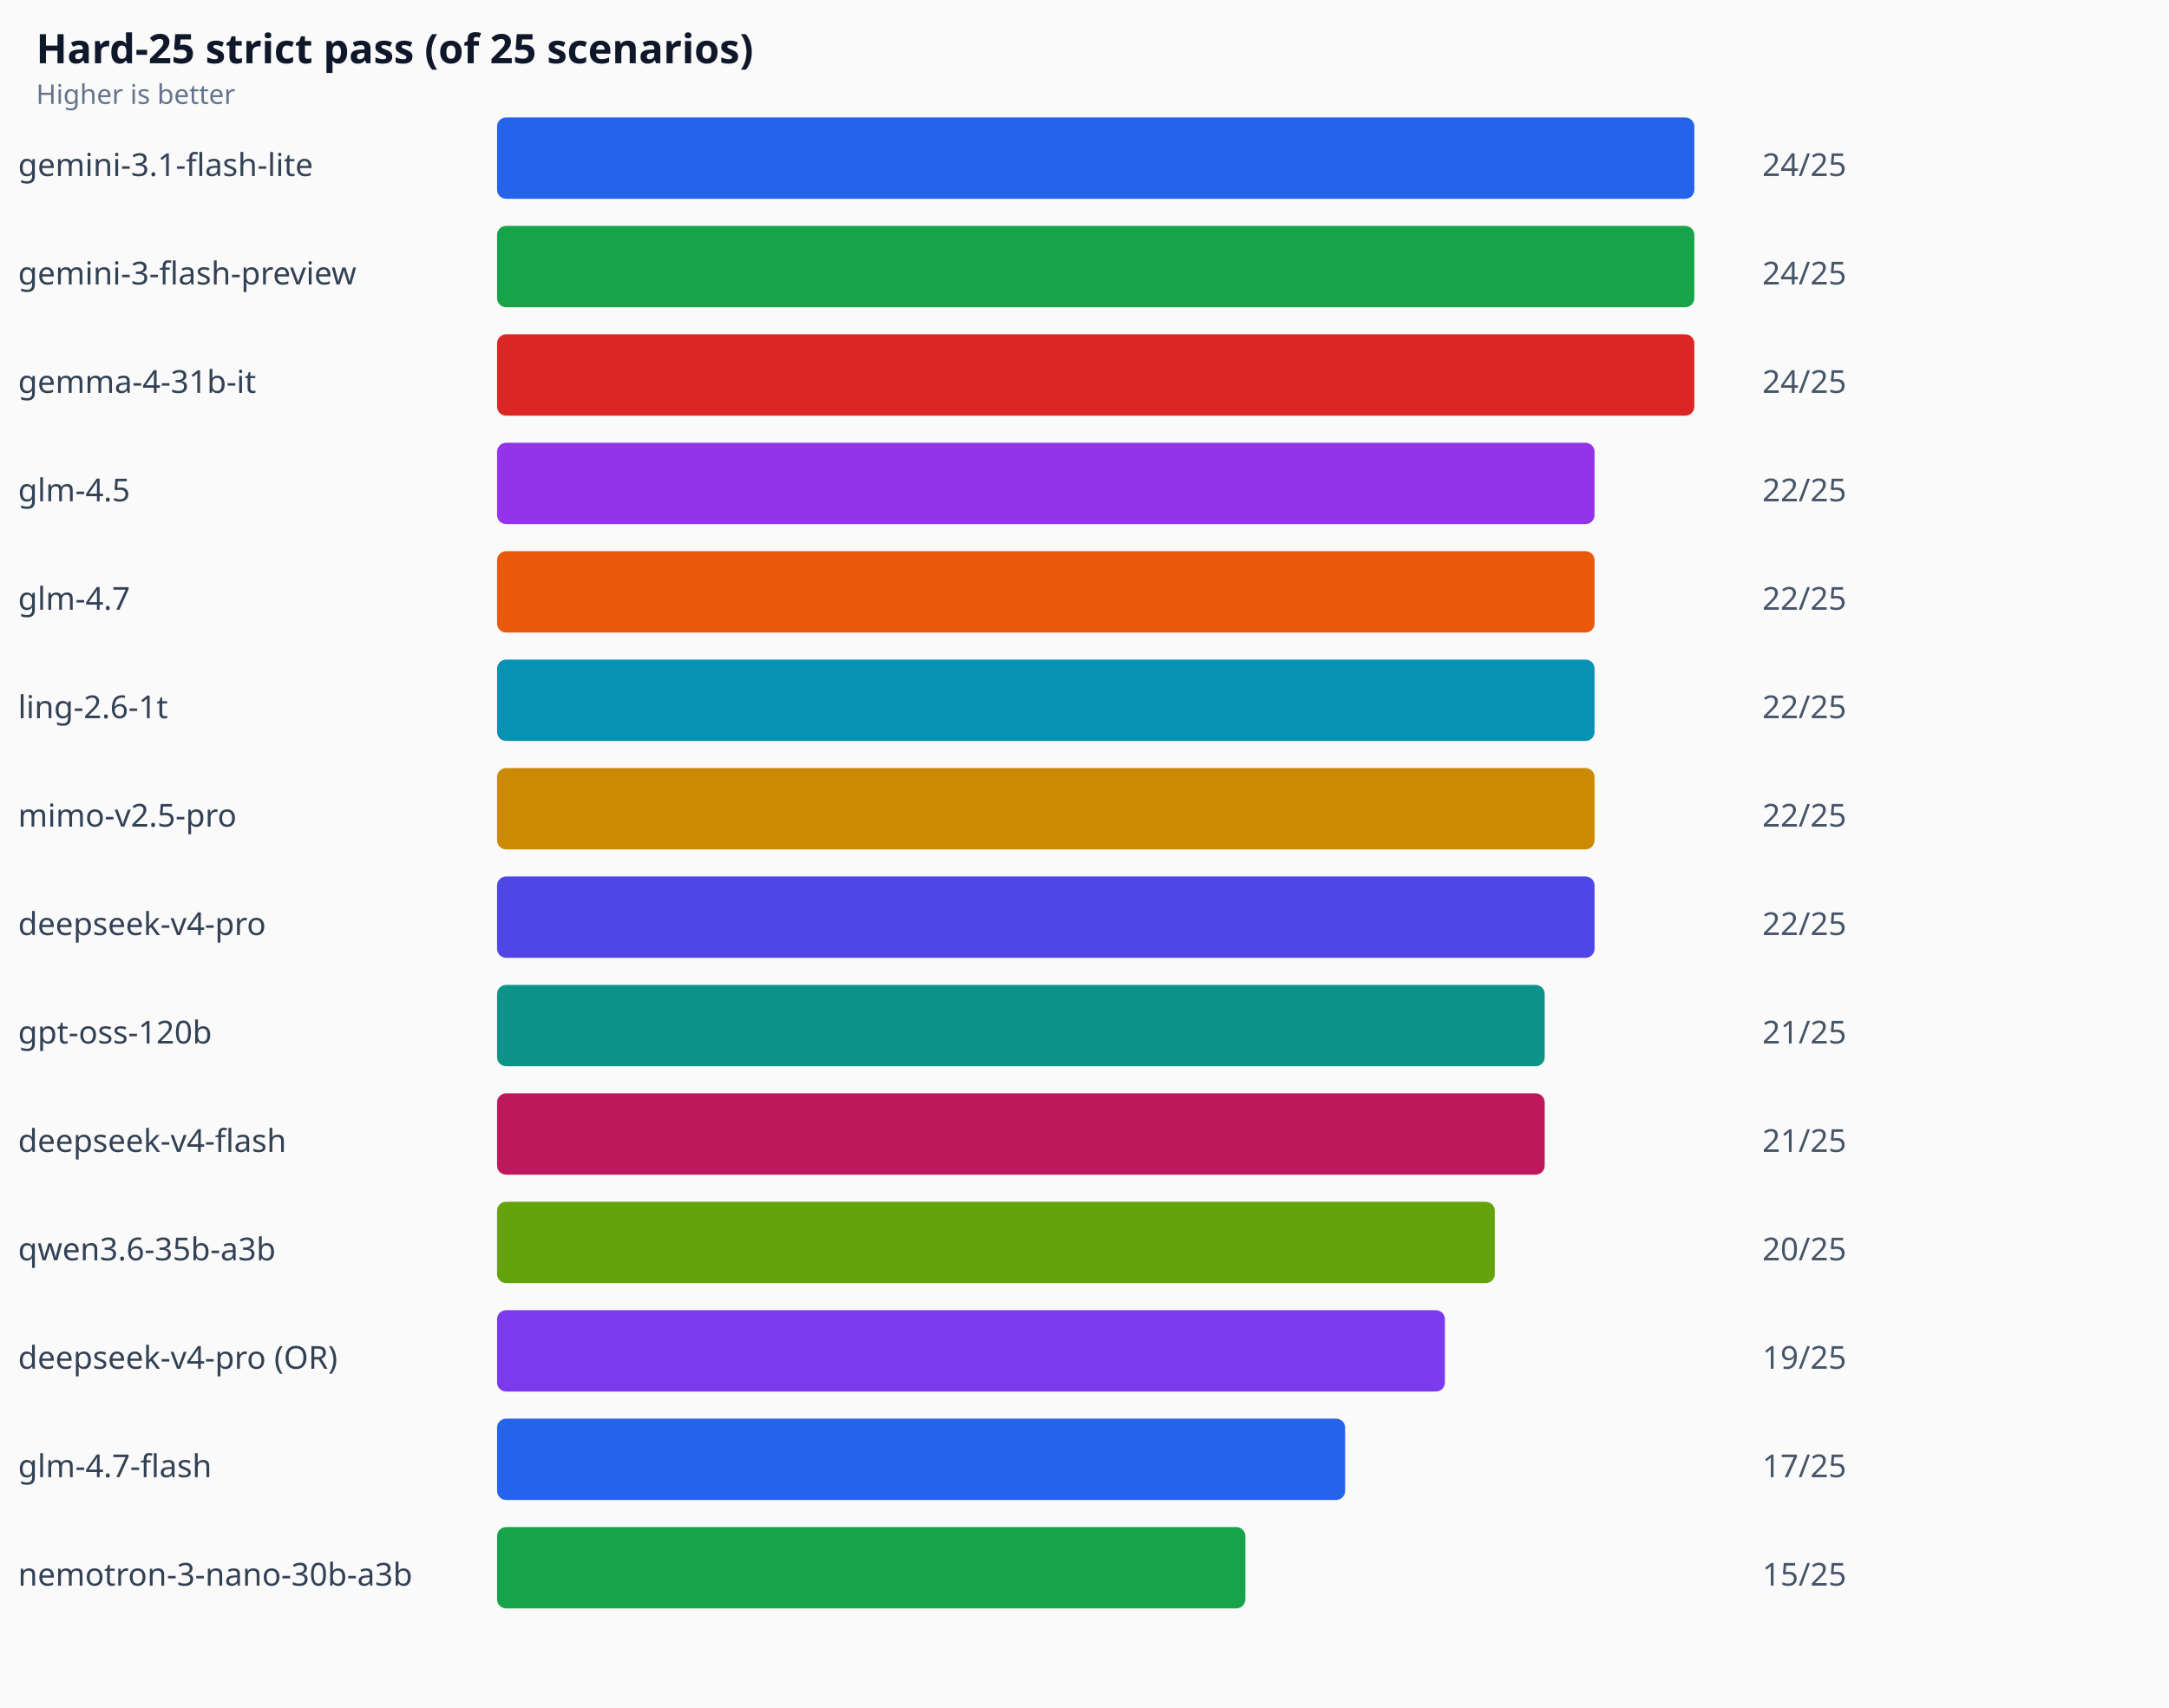
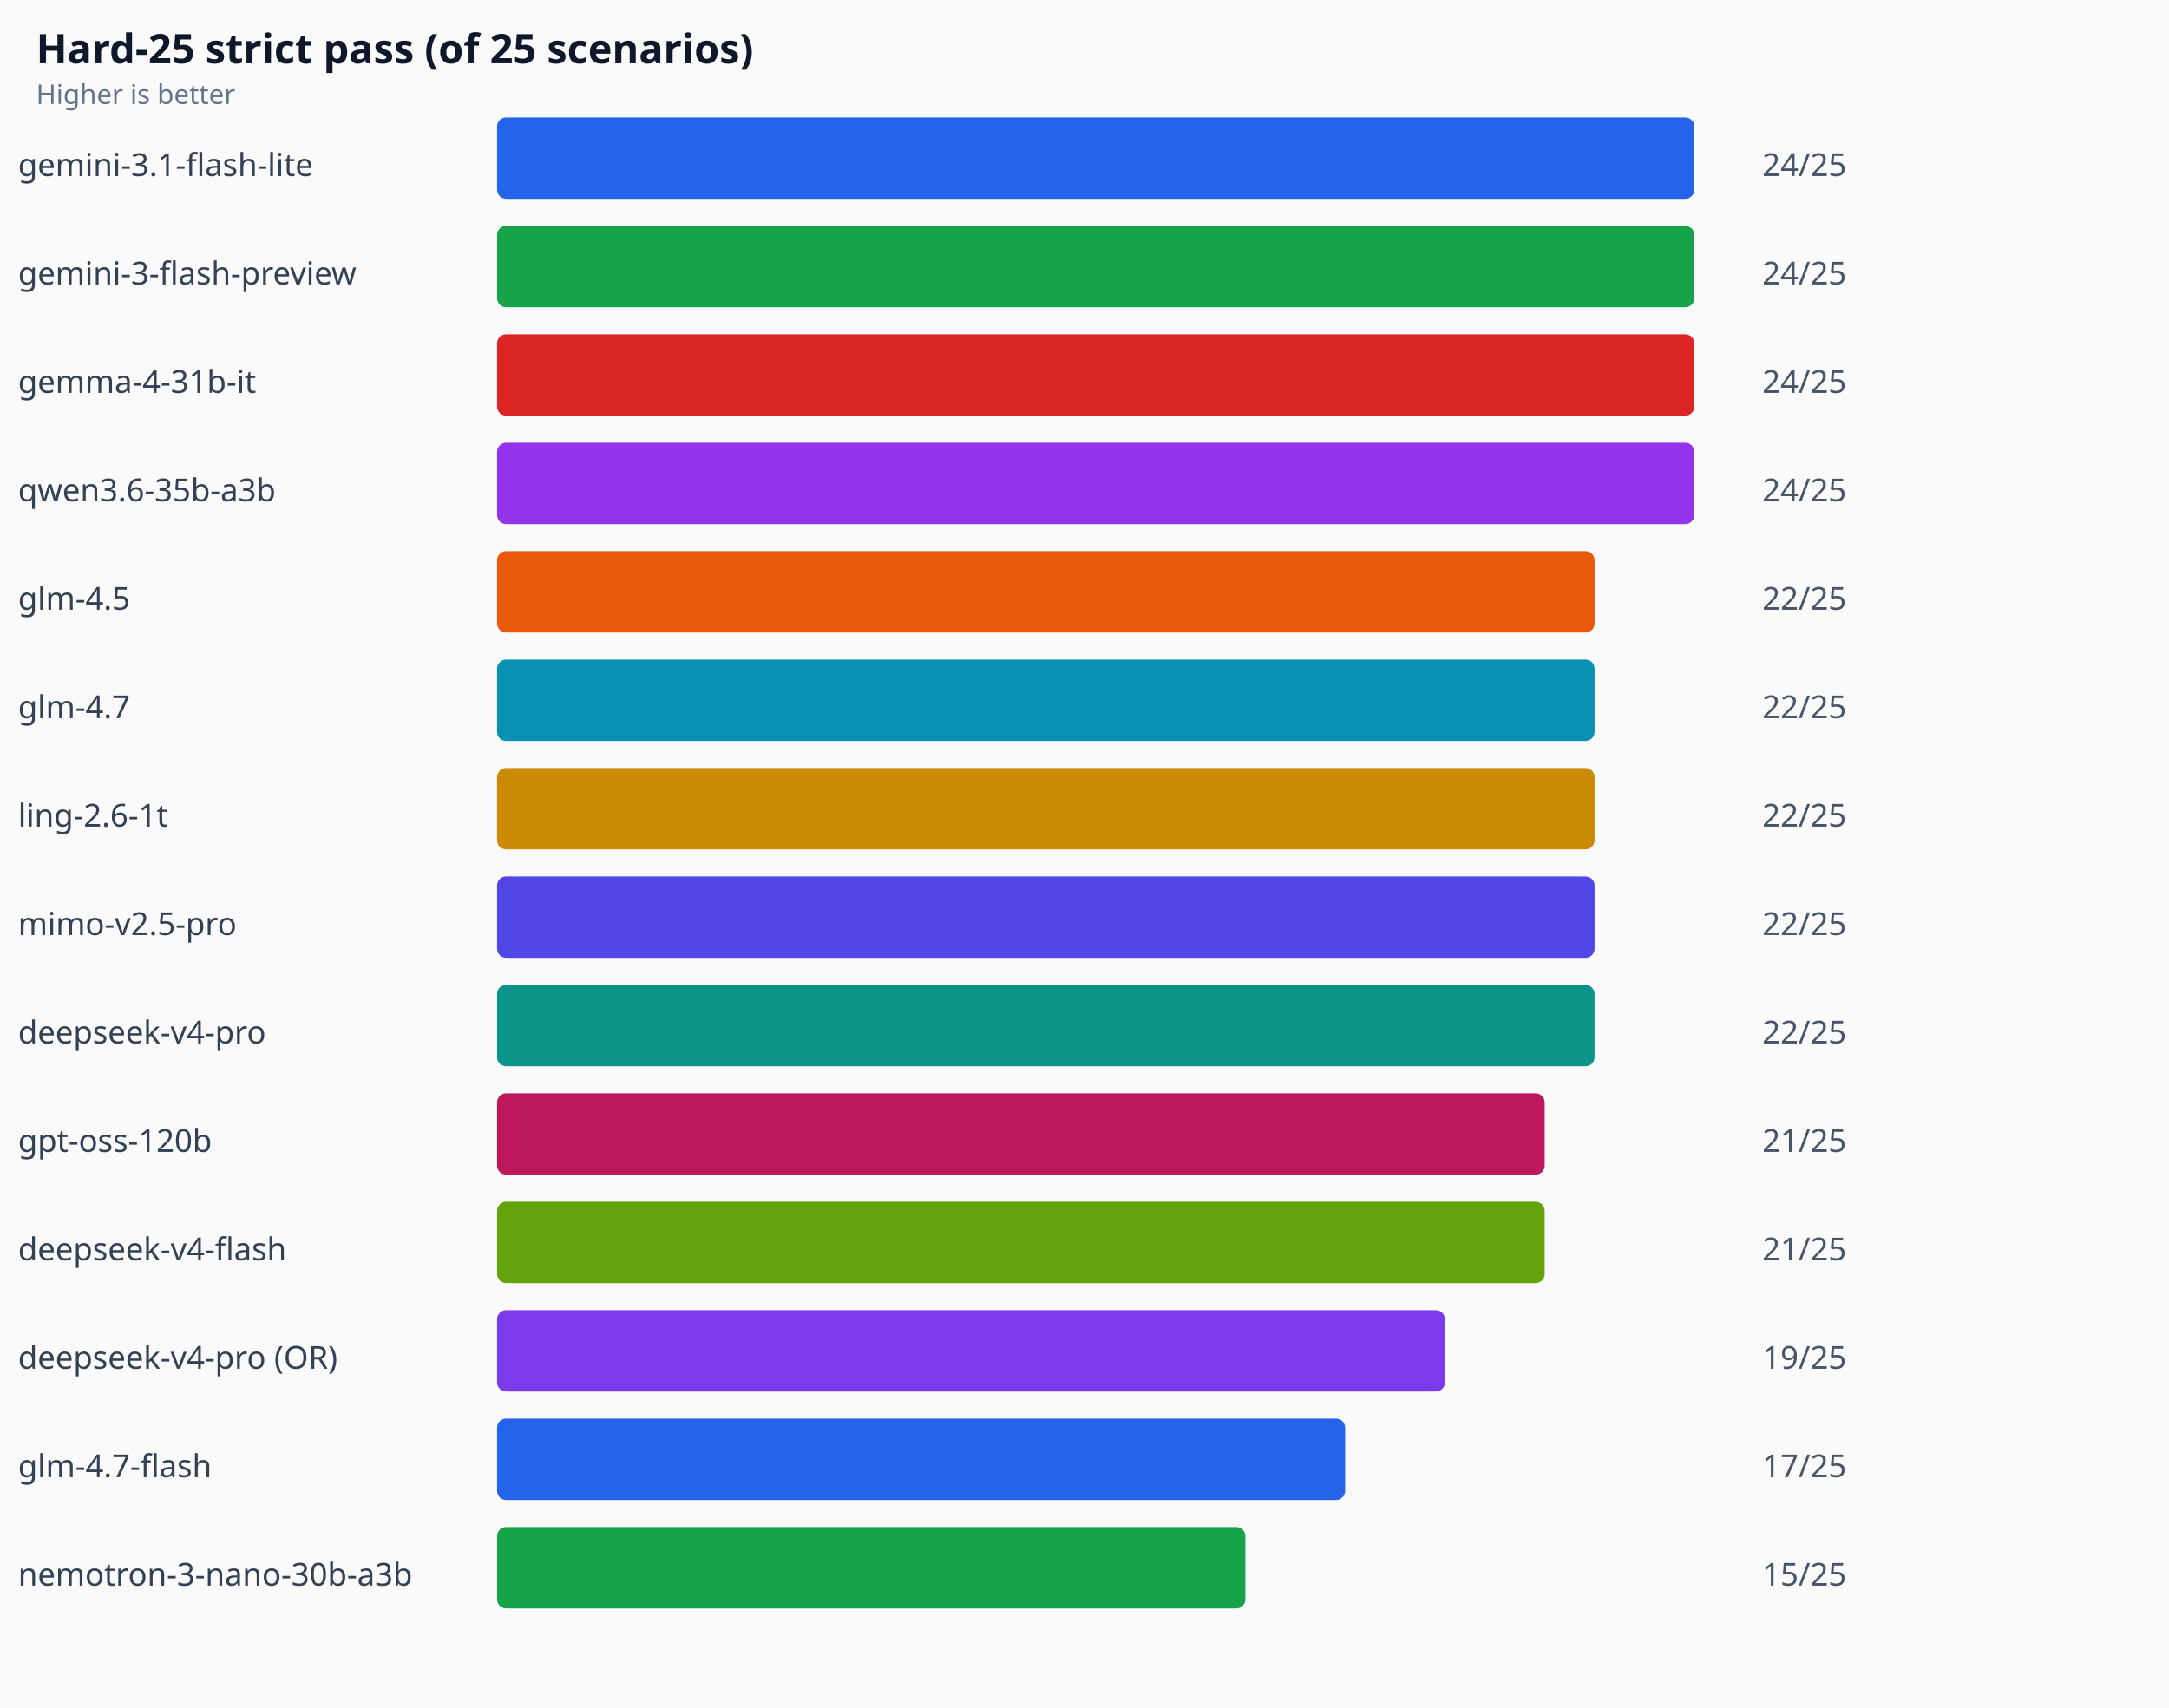
<svg xmlns="http://www.w3.org/2000/svg" viewBox="0 0 960 756" width="960" height="756">
  <style>
    .title { font: 600 18px system-ui, sans-serif; fill: #0f172a; }
    .label { font: 14px system-ui, sans-serif; fill: #334155; }
    .value { font: 14px system-ui, sans-serif; fill: #475569; }
    .sub { font: 12px system-ui, sans-serif; fill: #64748b; }
  </style>
  <rect width="100%" height="100%" fill="#fafafa" />
  <text x="16" y="28" class="title">Hard-25 strict pass (of 25 scenarios)</text>
  <text x="16" y="46" class="sub">Higher is better</text>
  <text x="8" y="77.92" class="label">gemini-3.1-flash-lite</text>
  <rect x="220" y="52" width="529.92" height="36" rx="4" fill="#2563eb" />
  <text x="780" y="77.92" class="value">24/25</text>
  <text x="8" y="125.92" class="label">gemini-3-flash-preview</text>
  <rect x="220" y="100" width="529.92" height="36" rx="4" fill="#16a34a" />
  <text x="780" y="125.92" class="value">24/25</text>
  <text x="8" y="173.92" class="label">gemma-4-31b-it</text>
  <rect x="220" y="148" width="529.92" height="36" rx="4" fill="#dc2626" />
  <text x="780" y="173.92" class="value">24/25</text>
-   <text x="8" y="221.92" class="label">glm-4.5</text>
-   <rect x="220" y="196" width="485.76" height="36" rx="4" fill="#9333ea" />
-   <text x="780" y="221.92" class="value">22/25</text>
-   <text x="8" y="269.92" class="label">glm-4.7</text>
+   <text x="8" y="221.92" class="label">qwen3.6-35b-a3b</text>
+   <rect x="220" y="196" width="529.92" height="36" rx="4" fill="#9333ea" />
+   <text x="780" y="221.92" class="value">24/25</text>
+   <text x="8" y="269.92" class="label">glm-4.5</text>
  <rect x="220" y="244" width="485.76" height="36" rx="4" fill="#ea580c" />
  <text x="780" y="269.92" class="value">22/25</text>
-   <text x="8" y="317.92" class="label">ling-2.6-1t</text>
+   <text x="8" y="317.92" class="label">glm-4.7</text>
  <rect x="220" y="292" width="485.76" height="36" rx="4" fill="#0891b2" />
  <text x="780" y="317.92" class="value">22/25</text>
-   <text x="8" y="365.92" class="label">mimo-v2.5-pro</text>
+   <text x="8" y="365.92" class="label">ling-2.6-1t</text>
  <rect x="220" y="340" width="485.76" height="36" rx="4" fill="#ca8a04" />
  <text x="780" y="365.92" class="value">22/25</text>
-   <text x="8" y="413.92" class="label">deepseek-v4-pro</text>
+   <text x="8" y="413.92" class="label">mimo-v2.5-pro</text>
  <rect x="220" y="388" width="485.76" height="36" rx="4" fill="#4f46e5" />
  <text x="780" y="413.92" class="value">22/25</text>
-   <text x="8" y="461.92" class="label">gpt-oss-120b</text>
-   <rect x="220" y="436" width="463.68" height="36" rx="4" fill="#0d9488" />
-   <text x="780" y="461.92" class="value">21/25</text>
-   <text x="8" y="509.92" class="label">deepseek-v4-flash</text>
+   <text x="8" y="461.92" class="label">deepseek-v4-pro</text>
+   <rect x="220" y="436" width="485.76" height="36" rx="4" fill="#0d9488" />
+   <text x="780" y="461.92" class="value">22/25</text>
+   <text x="8" y="509.92" class="label">gpt-oss-120b</text>
  <rect x="220" y="484" width="463.68" height="36" rx="4" fill="#be185d" />
  <text x="780" y="509.92" class="value">21/25</text>
-   <text x="8" y="557.92" class="label">qwen3.6-35b-a3b</text>
-   <rect x="220" y="532" width="441.6" height="36" rx="4" fill="#65a30d" />
-   <text x="780" y="557.92" class="value">20/25</text>
+   <text x="8" y="557.92" class="label">deepseek-v4-flash</text>
+   <rect x="220" y="532" width="463.68" height="36" rx="4" fill="#65a30d" />
+   <text x="780" y="557.92" class="value">21/25</text>
  <text x="8" y="605.92" class="label">deepseek-v4-pro (OR)</text>
  <rect x="220" y="580" width="419.52" height="36" rx="4" fill="#7c3aed" />
  <text x="780" y="605.92" class="value">19/25</text>
  <text x="8" y="653.92" class="label">glm-4.7-flash</text>
  <rect x="220" y="628" width="375.36" height="36" rx="4" fill="#2563eb" />
  <text x="780" y="653.92" class="value">17/25</text>
  <text x="8" y="701.92" class="label">nemotron-3-nano-30b-a3b</text>
  <rect x="220" y="676" width="331.2" height="36" rx="4" fill="#16a34a" />
  <text x="780" y="701.92" class="value">15/25</text>
</svg>
